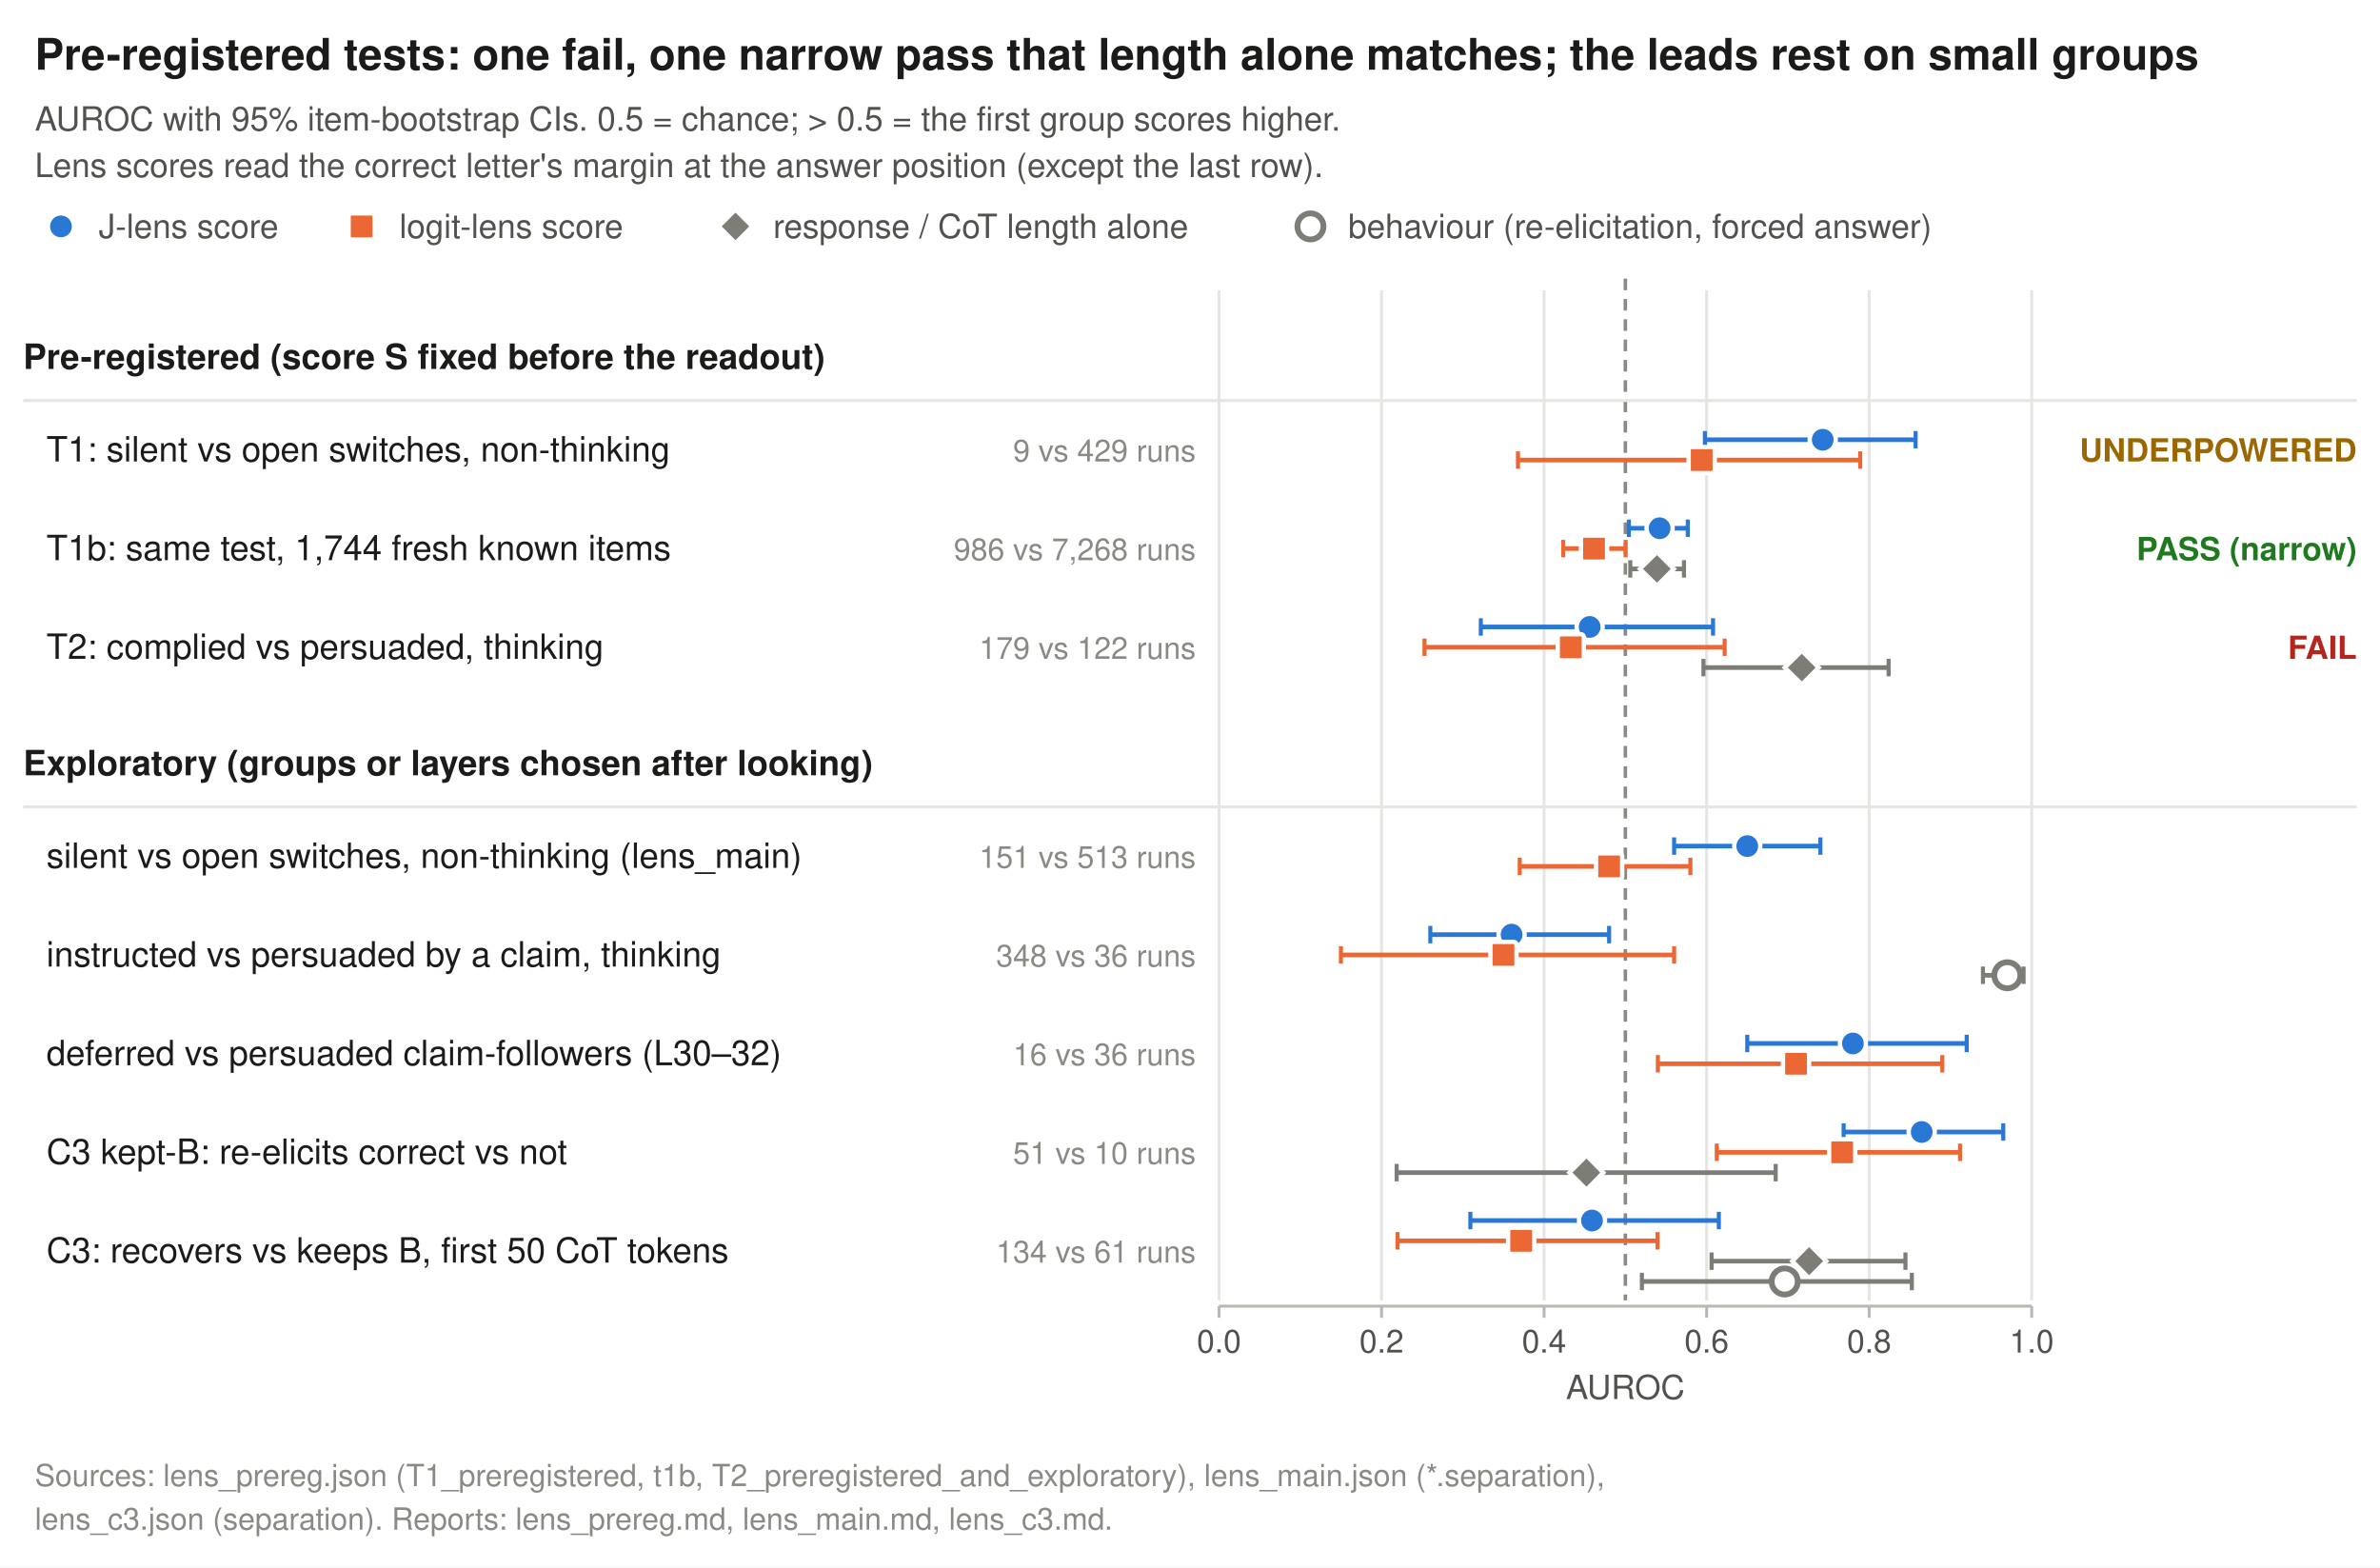
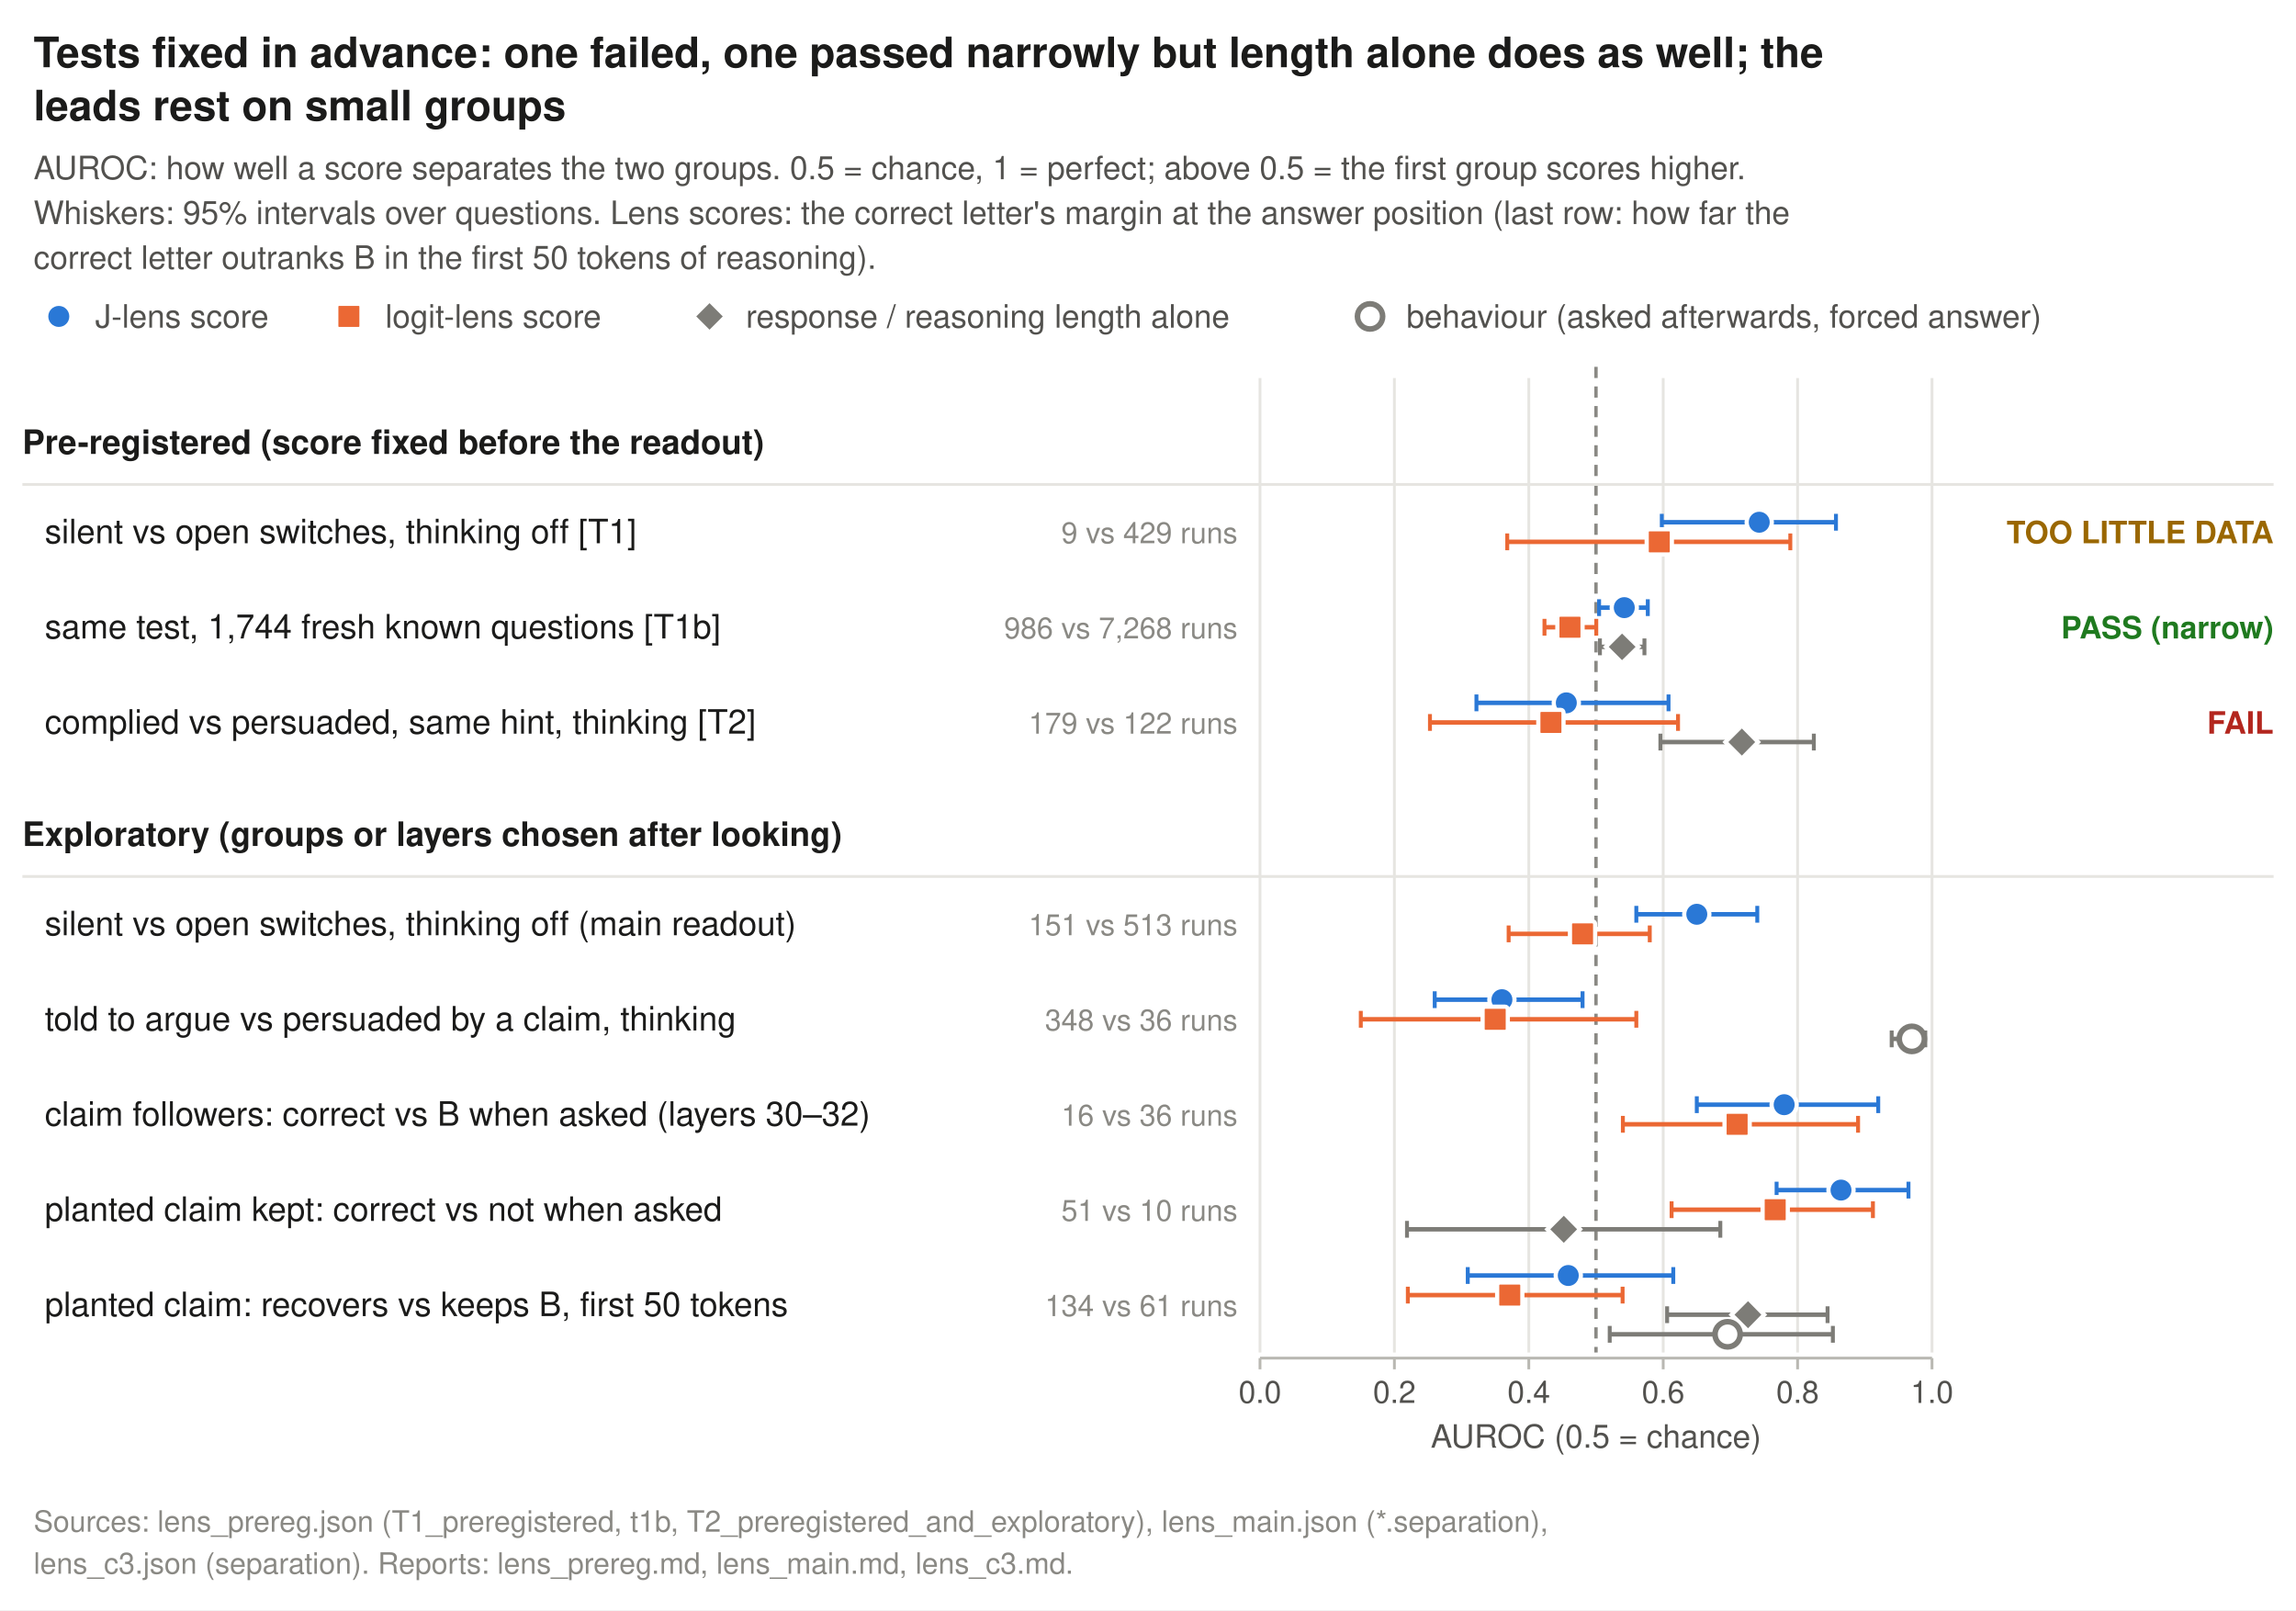
- <svg xmlns="http://www.w3.org/2000/svg" width="820" height="540" viewBox="0 0 820 540" font-family="system-ui, -apple-system, 'Segoe UI', Helvetica, Arial, sans-serif">
+ <svg xmlns="http://www.w3.org/2000/svg" width="820" height="575" viewBox="0 0 820 575" font-family="system-ui, -apple-system, 'Segoe UI', Helvetica, Arial, sans-serif">
  <rect width="100%" height="100%" fill="#ffffff" />
-   <text x="12.0" y="24.0" font-size="15" fill="#1b1b1a" text-anchor="start" font-weight="bold">Pre-registered tests: one fail, one narrow pass that length alone matches; the leads rest on small groups</text>
-   <text x="12.0" y="45.0" font-size="11.5" fill="#52514e" text-anchor="start" font-weight="normal">AUROC with 95% item-bootstrap CIs. 0.5 = chance; &gt; 0.5 = the first group scores higher.</text>
-   <text x="12.0" y="61.0" font-size="11.5" fill="#52514e" text-anchor="start" font-weight="normal">Lens scores read the correct letter's margin at the answer position (except the last row).</text>
-   <circle cx="21.0" cy="78.0" r="4.5" fill="#2a78d6" stroke="#ffffff" stroke-width="1.5" />
-   <text x="34.0" y="82.0" font-size="11.5" fill="#52514e" text-anchor="start" font-weight="normal">J-lens score</text>
-   <rect x="120.1" y="73.5" width="9.0" height="9.0" rx="1" fill="#eb6834" stroke="#ffffff" stroke-width="1.5" />
-   <text x="137.6" y="82.0" font-size="11.5" fill="#52514e" text-anchor="start" font-weight="normal">logit-lens score</text>
-   <path d="M253.4,72.2 L259.2,78.0 L253.4,83.8 L247.6,78.0 Z" fill="#7d7c77" stroke="#ffffff" stroke-width="1.5" />
-   <text x="266.4" y="82.0" font-size="11.5" fill="#52514e" text-anchor="start" font-weight="normal">response / CoT length alone</text>
-   <circle cx="451.5" cy="78.0" r="4.5" fill="#ffffff" stroke="#7d7c77" stroke-width="2" />
-   <text x="464.5" y="82.0" font-size="11.5" fill="#52514e" text-anchor="start" font-weight="normal">behaviour (re-elicitation, forced answer)</text>
-   <line x1="420.0" y1="100.0" x2="420.0" y2="448.0" stroke="#e6e5e1" stroke-width="1" />
-   <line x1="476.0" y1="100.0" x2="476.0" y2="448.0" stroke="#e6e5e1" stroke-width="1" />
-   <line x1="532.0" y1="100.0" x2="532.0" y2="448.0" stroke="#e6e5e1" stroke-width="1" />
-   <line x1="588.0" y1="100.0" x2="588.0" y2="448.0" stroke="#e6e5e1" stroke-width="1" />
-   <line x1="644.0" y1="100.0" x2="644.0" y2="448.0" stroke="#e6e5e1" stroke-width="1" />
-   <line x1="700.0" y1="100.0" x2="700.0" y2="448.0" stroke="#e6e5e1" stroke-width="1" />
-   <line x1="560.0" y1="96.0" x2="560.0" y2="448.0" stroke="#8a8984" stroke-width="1.2" stroke-dasharray="4,3" />
-   <rect x="4" y="109.0" width="366" height="28.0" fill="#ffffff" />
-   <text x="8.0" y="127.1" font-size="12" fill="#1b1b1a" text-anchor="start" font-weight="bold">Pre-registered (score S fixed before the readout)</text>
-   <line x1="8" y1="138.0" x2="812" y2="138.0" stroke="#e6e5e1" />
-   <text x="16.0" y="159.0" font-size="12" fill="#1b1b1a" text-anchor="start" font-weight="normal">T1: silent vs open switches, non-thinking</text>
-   <text x="412.0" y="159.0" font-size="10.5" fill="#8a8984" text-anchor="end" font-weight="normal">9 vs 429 runs</text>
-   <line x1="587.4" y1="151.5" x2="660.0" y2="151.5" stroke="#2a78d6" stroke-width="1.6" />
-   <line x1="587.4" y1="148.5" x2="587.4" y2="154.5" stroke="#2a78d6" stroke-width="1.4" />
-   <line x1="660.0" y1="148.5" x2="660.0" y2="154.5" stroke="#2a78d6" stroke-width="1.4" />
-   <circle cx="628.0" cy="151.5" r="4.5" fill="#2a78d6" stroke="#ffffff" stroke-width="1.5" />
-   <line x1="523.0" y1="158.5" x2="640.9" y2="158.5" stroke="#eb6834" stroke-width="1.6" />
-   <line x1="523.0" y1="155.5" x2="523.0" y2="161.5" stroke="#eb6834" stroke-width="1.4" />
-   <line x1="640.9" y1="155.5" x2="640.9" y2="161.5" stroke="#eb6834" stroke-width="1.4" />
-   <rect x="581.8" y="154.0" width="9.0" height="9.0" rx="1" fill="#eb6834" stroke="#ffffff" stroke-width="1.5" />
-   <text x="812.0" y="159.0" font-size="11" fill="#9a6700" text-anchor="end" font-weight="bold">UNDERPOWERED</text>
-   <text x="16.0" y="193.0" font-size="12" fill="#1b1b1a" text-anchor="start" font-weight="normal">T1b: same test, 1,744 fresh known items</text>
-   <text x="412.0" y="193.0" font-size="10.5" fill="#8a8984" text-anchor="end" font-weight="normal">986 vs 7,268 runs</text>
-   <line x1="561.2" y1="182.0" x2="581.5" y2="182.0" stroke="#2a78d6" stroke-width="1.6" />
-   <line x1="561.2" y1="179.0" x2="561.2" y2="185.0" stroke="#2a78d6" stroke-width="1.4" />
-   <line x1="581.5" y1="179.0" x2="581.5" y2="185.0" stroke="#2a78d6" stroke-width="1.4" />
-   <circle cx="571.8" cy="182.0" r="4.5" fill="#2a78d6" stroke="#ffffff" stroke-width="1.5" />
-   <line x1="538.6" y1="189.0" x2="560.1" y2="189.0" stroke="#eb6834" stroke-width="1.6" />
-   <line x1="538.6" y1="186.0" x2="538.6" y2="192.0" stroke="#eb6834" stroke-width="1.4" />
-   <line x1="560.1" y1="186.0" x2="560.1" y2="192.0" stroke="#eb6834" stroke-width="1.4" />
-   <rect x="544.7" y="184.5" width="9.0" height="9.0" rx="1" fill="#eb6834" stroke="#ffffff" stroke-width="1.5" />
-   <line x1="561.7" y1="196.0" x2="580.2" y2="196.0" stroke="#7d7c77" stroke-width="1.6" />
-   <line x1="561.7" y1="193.0" x2="561.7" y2="199.0" stroke="#7d7c77" stroke-width="1.4" />
-   <line x1="580.2" y1="193.0" x2="580.2" y2="199.0" stroke="#7d7c77" stroke-width="1.4" />
-   <path d="M570.9,190.2 L576.7,196.0 L570.9,201.8 L565.0,196.0 Z" fill="#7d7c77" stroke="#ffffff" stroke-width="1.5" />
-   <text x="812.0" y="193.0" font-size="11" fill="#1f7a1f" text-anchor="end" font-weight="bold">PASS (narrow)</text>
-   <text x="16.0" y="227.0" font-size="12" fill="#1b1b1a" text-anchor="start" font-weight="normal">T2: complied vs persuaded, thinking</text>
-   <text x="412.0" y="227.0" font-size="10.5" fill="#8a8984" text-anchor="end" font-weight="normal">179 vs 122 runs</text>
-   <line x1="510.2" y1="216.0" x2="590.2" y2="216.0" stroke="#2a78d6" stroke-width="1.6" />
-   <line x1="510.2" y1="213.0" x2="510.2" y2="219.0" stroke="#2a78d6" stroke-width="1.4" />
-   <line x1="590.2" y1="213.0" x2="590.2" y2="219.0" stroke="#2a78d6" stroke-width="1.4" />
-   <circle cx="547.7" cy="216.0" r="4.5" fill="#2a78d6" stroke="#ffffff" stroke-width="1.5" />
-   <line x1="490.8" y1="223.0" x2="594.2" y2="223.0" stroke="#eb6834" stroke-width="1.6" />
-   <line x1="490.8" y1="220.0" x2="490.8" y2="226.0" stroke="#eb6834" stroke-width="1.4" />
-   <line x1="594.2" y1="220.0" x2="594.2" y2="226.0" stroke="#eb6834" stroke-width="1.4" />
-   <rect x="536.7" y="218.5" width="9.0" height="9.0" rx="1" fill="#eb6834" stroke="#ffffff" stroke-width="1.5" />
-   <line x1="586.9" y1="230.0" x2="650.7" y2="230.0" stroke="#7d7c77" stroke-width="1.6" />
-   <line x1="586.9" y1="227.0" x2="586.9" y2="233.0" stroke="#7d7c77" stroke-width="1.4" />
-   <line x1="650.7" y1="227.0" x2="650.7" y2="233.0" stroke="#7d7c77" stroke-width="1.4" />
-   <path d="M620.8,224.2 L626.6,230.0 L620.8,235.8 L614.9,230.0 Z" fill="#7d7c77" stroke="#ffffff" stroke-width="1.5" />
-   <text x="812.0" y="227.0" font-size="11" fill="#b3261e" text-anchor="end" font-weight="bold">FAIL</text>
-   <rect x="4" y="249.0" width="380" height="28.0" fill="#ffffff" />
-   <text x="8.0" y="267.1" font-size="12" fill="#1b1b1a" text-anchor="start" font-weight="bold">Exploratory (groups or layers chosen after looking)</text>
-   <line x1="8" y1="278.0" x2="812" y2="278.0" stroke="#e6e5e1" />
-   <text x="16.0" y="299.0" font-size="12" fill="#1b1b1a" text-anchor="start" font-weight="normal">silent vs open switches, non-thinking (lens_main)</text>
-   <text x="412.0" y="299.0" font-size="10.5" fill="#8a8984" text-anchor="end" font-weight="normal">151 vs 513 runs</text>
-   <line x1="576.8" y1="291.5" x2="627.2" y2="291.5" stroke="#2a78d6" stroke-width="1.6" />
-   <line x1="576.8" y1="288.5" x2="576.8" y2="294.5" stroke="#2a78d6" stroke-width="1.4" />
-   <line x1="627.2" y1="288.5" x2="627.2" y2="294.5" stroke="#2a78d6" stroke-width="1.4" />
-   <circle cx="602.0" cy="291.5" r="4.5" fill="#2a78d6" stroke="#ffffff" stroke-width="1.5" />
-   <line x1="523.6" y1="298.5" x2="582.4" y2="298.5" stroke="#eb6834" stroke-width="1.6" />
-   <line x1="523.6" y1="295.5" x2="523.6" y2="301.5" stroke="#eb6834" stroke-width="1.4" />
-   <line x1="582.4" y1="295.5" x2="582.4" y2="301.5" stroke="#eb6834" stroke-width="1.4" />
-   <rect x="549.9" y="294.0" width="9.0" height="9.0" rx="1" fill="#eb6834" stroke="#ffffff" stroke-width="1.5" />
-   <text x="16.0" y="333.0" font-size="12" fill="#1b1b1a" text-anchor="start" font-weight="normal">instructed vs persuaded by a claim, thinking</text>
-   <text x="412.0" y="333.0" font-size="10.5" fill="#8a8984" text-anchor="end" font-weight="normal">348 vs 36 runs</text>
-   <line x1="492.8" y1="322.0" x2="554.4" y2="322.0" stroke="#2a78d6" stroke-width="1.6" />
-   <line x1="492.8" y1="319.0" x2="492.8" y2="325.0" stroke="#2a78d6" stroke-width="1.4" />
-   <line x1="554.4" y1="319.0" x2="554.4" y2="325.0" stroke="#2a78d6" stroke-width="1.4" />
-   <circle cx="520.8" cy="322.0" r="4.5" fill="#2a78d6" stroke="#ffffff" stroke-width="1.5" />
-   <line x1="462.0" y1="329.0" x2="576.8" y2="329.0" stroke="#eb6834" stroke-width="1.6" />
-   <line x1="462.0" y1="326.0" x2="462.0" y2="332.0" stroke="#eb6834" stroke-width="1.4" />
-   <line x1="576.8" y1="326.0" x2="576.8" y2="332.0" stroke="#eb6834" stroke-width="1.4" />
-   <rect x="513.5" y="324.5" width="9.0" height="9.0" rx="1" fill="#eb6834" stroke="#ffffff" stroke-width="1.5" />
-   <line x1="683.2" y1="336.0" x2="697.2" y2="336.0" stroke="#7d7c77" stroke-width="1.6" />
-   <line x1="683.2" y1="333.0" x2="683.2" y2="339.0" stroke="#7d7c77" stroke-width="1.4" />
-   <line x1="697.2" y1="333.0" x2="697.2" y2="339.0" stroke="#7d7c77" stroke-width="1.4" />
-   <circle cx="691.6" cy="336.0" r="4.5" fill="#ffffff" stroke="#7d7c77" stroke-width="2" />
-   <text x="16.0" y="367.0" font-size="12" fill="#1b1b1a" text-anchor="start" font-weight="normal">deferred vs persuaded claim-followers (L30–32)</text>
-   <text x="412.0" y="367.0" font-size="10.5" fill="#8a8984" text-anchor="end" font-weight="normal">16 vs 36 runs</text>
-   <line x1="602.0" y1="359.5" x2="677.6" y2="359.5" stroke="#2a78d6" stroke-width="1.6" />
-   <line x1="602.0" y1="356.5" x2="602.0" y2="362.5" stroke="#2a78d6" stroke-width="1.4" />
-   <line x1="677.6" y1="356.5" x2="677.6" y2="362.5" stroke="#2a78d6" stroke-width="1.4" />
-   <circle cx="638.4" cy="359.5" r="4.5" fill="#2a78d6" stroke="#ffffff" stroke-width="1.5" />
-   <line x1="571.2" y1="366.5" x2="669.2" y2="366.5" stroke="#eb6834" stroke-width="1.6" />
-   <line x1="571.2" y1="363.5" x2="571.2" y2="369.5" stroke="#eb6834" stroke-width="1.4" />
-   <line x1="669.2" y1="363.5" x2="669.2" y2="369.5" stroke="#eb6834" stroke-width="1.4" />
-   <rect x="614.3" y="362.0" width="9.0" height="9.0" rx="1" fill="#eb6834" stroke="#ffffff" stroke-width="1.5" />
-   <text x="16.0" y="401.0" font-size="12" fill="#1b1b1a" text-anchor="start" font-weight="normal">C3 kept-B: re-elicits correct vs not</text>
-   <text x="412.0" y="401.0" font-size="10.5" fill="#8a8984" text-anchor="end" font-weight="normal">51 vs 10 runs</text>
-   <line x1="635.2" y1="390.0" x2="690.2" y2="390.0" stroke="#2a78d6" stroke-width="1.6" />
-   <line x1="635.2" y1="387.0" x2="635.2" y2="393.0" stroke="#2a78d6" stroke-width="1.4" />
-   <line x1="690.2" y1="387.0" x2="690.2" y2="393.0" stroke="#2a78d6" stroke-width="1.4" />
-   <circle cx="662.1" cy="390.0" r="4.5" fill="#2a78d6" stroke="#ffffff" stroke-width="1.5" />
-   <line x1="591.5" y1="397.0" x2="675.3" y2="397.0" stroke="#eb6834" stroke-width="1.6" />
-   <line x1="591.5" y1="394.0" x2="591.5" y2="400.0" stroke="#eb6834" stroke-width="1.4" />
-   <line x1="675.3" y1="394.0" x2="675.3" y2="400.0" stroke="#eb6834" stroke-width="1.4" />
-   <rect x="630.2" y="392.5" width="9.0" height="9.0" rx="1" fill="#eb6834" stroke="#ffffff" stroke-width="1.5" />
-   <line x1="481.2" y1="404.0" x2="611.8" y2="404.0" stroke="#7d7c77" stroke-width="1.6" />
-   <line x1="481.2" y1="401.0" x2="481.2" y2="407.0" stroke="#7d7c77" stroke-width="1.4" />
-   <line x1="611.8" y1="401.0" x2="611.8" y2="407.0" stroke="#7d7c77" stroke-width="1.4" />
-   <path d="M546.6,398.1 L552.4,404.0 L546.6,409.9 L540.7,404.0 Z" fill="#7d7c77" stroke="#ffffff" stroke-width="1.5" />
-   <text x="16.0" y="435.0" font-size="12" fill="#1b1b1a" text-anchor="start" font-weight="normal">C3: recovers vs keeps B, first 50 CoT tokens</text>
-   <text x="412.0" y="435.0" font-size="10.5" fill="#8a8984" text-anchor="end" font-weight="normal">134 vs 61 runs</text>
-   <line x1="506.6" y1="420.5" x2="592.2" y2="420.5" stroke="#2a78d6" stroke-width="1.6" />
-   <line x1="506.6" y1="417.5" x2="506.6" y2="423.5" stroke="#2a78d6" stroke-width="1.4" />
-   <line x1="592.2" y1="417.5" x2="592.2" y2="423.5" stroke="#2a78d6" stroke-width="1.4" />
-   <circle cx="548.5" cy="420.5" r="4.5" fill="#2a78d6" stroke="#ffffff" stroke-width="1.5" />
-   <line x1="481.5" y1="427.5" x2="571.1" y2="427.5" stroke="#eb6834" stroke-width="1.6" />
-   <line x1="481.5" y1="424.5" x2="481.5" y2="430.5" stroke="#eb6834" stroke-width="1.4" />
-   <line x1="571.1" y1="424.5" x2="571.1" y2="430.5" stroke="#eb6834" stroke-width="1.4" />
-   <rect x="519.6" y="423.0" width="9.0" height="9.0" rx="1" fill="#eb6834" stroke="#ffffff" stroke-width="1.5" />
-   <line x1="589.7" y1="434.5" x2="656.5" y2="434.5" stroke="#7d7c77" stroke-width="1.6" />
-   <line x1="589.7" y1="431.5" x2="589.7" y2="437.5" stroke="#7d7c77" stroke-width="1.4" />
-   <line x1="656.5" y1="431.5" x2="656.5" y2="437.5" stroke="#7d7c77" stroke-width="1.4" />
-   <path d="M623.3,428.6 L629.2,434.5 L623.3,440.4 L617.5,434.5 Z" fill="#7d7c77" stroke="#ffffff" stroke-width="1.5" />
-   <line x1="565.7" y1="441.5" x2="658.7" y2="441.5" stroke="#7d7c77" stroke-width="1.6" />
-   <line x1="565.7" y1="438.5" x2="565.7" y2="444.5" stroke="#7d7c77" stroke-width="1.4" />
-   <line x1="658.7" y1="438.5" x2="658.7" y2="444.5" stroke="#7d7c77" stroke-width="1.4" />
-   <circle cx="614.9" cy="441.5" r="4.5" fill="#ffffff" stroke="#7d7c77" stroke-width="2" />
-   <line x1="420" y1="450.0" x2="700" y2="450.0" stroke="#b9b8b2" />
-   <line x1="420.0" y1="450.0" x2="420.0" y2="454.0" stroke="#b9b8b2" />
-   <text x="420.0" y="466.0" font-size="11" fill="#52514e" text-anchor="middle" font-weight="normal">0.0</text>
-   <line x1="476.0" y1="450.0" x2="476.0" y2="454.0" stroke="#b9b8b2" />
-   <text x="476.0" y="466.0" font-size="11" fill="#52514e" text-anchor="middle" font-weight="normal">0.2</text>
-   <line x1="532.0" y1="450.0" x2="532.0" y2="454.0" stroke="#b9b8b2" />
-   <text x="532.0" y="466.0" font-size="11" fill="#52514e" text-anchor="middle" font-weight="normal">0.4</text>
-   <line x1="588.0" y1="450.0" x2="588.0" y2="454.0" stroke="#b9b8b2" />
-   <text x="588.0" y="466.0" font-size="11" fill="#52514e" text-anchor="middle" font-weight="normal">0.6</text>
-   <line x1="644.0" y1="450.0" x2="644.0" y2="454.0" stroke="#b9b8b2" />
-   <text x="644.0" y="466.0" font-size="11" fill="#52514e" text-anchor="middle" font-weight="normal">0.8</text>
-   <line x1="700.0" y1="450.0" x2="700.0" y2="454.0" stroke="#b9b8b2" />
-   <text x="700.0" y="466.0" font-size="11" fill="#52514e" text-anchor="middle" font-weight="normal">1.0</text>
-   <text x="560.0" y="482.0" font-size="11.5" fill="#52514e" text-anchor="middle" font-weight="normal">AUROC</text>
-   <text x="12.0" y="512.0" font-size="10.5" fill="#8a8984" text-anchor="start" font-weight="normal">Sources: lens_prereg.json (T1_preregistered, t1b, T2_preregistered_and_exploratory), lens_main.json (*.separation),</text>
-   <text x="12.0" y="527.0" font-size="10.5" fill="#8a8984" text-anchor="start" font-weight="normal">lens_c3.json (separation). Reports: lens_prereg.md, lens_main.md, lens_c3.md.</text>
+   <text x="12.0" y="24.0" font-size="15" fill="#1b1b1a" text-anchor="start" font-weight="bold">Tests fixed in advance: one failed, one passed narrowly but length alone does as well; the</text>
+   <text x="12.0" y="43.0" font-size="15" fill="#1b1b1a" text-anchor="start" font-weight="bold">leads rest on small groups</text>
+   <text x="12.0" y="64.0" font-size="11.5" fill="#52514e" text-anchor="start" font-weight="normal">AUROC: how well a score separates the two groups. 0.5 = chance, 1 = perfect; above 0.5 = the first group scores higher.</text>
+   <text x="12.0" y="80.0" font-size="11.5" fill="#52514e" text-anchor="start" font-weight="normal">Whiskers: 95% intervals over questions. Lens scores: the correct letter's margin at the answer position (last row: how far the</text>
+   <text x="12.0" y="96.0" font-size="11.5" fill="#52514e" text-anchor="start" font-weight="normal">correct letter outranks B in the first 50 tokens of reasoning).</text>
+   <circle cx="21.0" cy="113.0" r="4.5" fill="#2a78d6" stroke="#ffffff" stroke-width="1.5" />
+   <text x="34.0" y="117.0" font-size="11.5" fill="#52514e" text-anchor="start" font-weight="normal">J-lens score</text>
+   <rect x="120.1" y="108.5" width="9.0" height="9.0" rx="1" fill="#eb6834" stroke="#ffffff" stroke-width="1.5" />
+   <text x="137.6" y="117.0" font-size="11.5" fill="#52514e" text-anchor="start" font-weight="normal">logit-lens score</text>
+   <path d="M253.4,107.2 L259.2,113.0 L253.4,118.8 L247.6,113.0 Z" fill="#7d7c77" stroke="#ffffff" stroke-width="1.5" />
+   <text x="266.4" y="117.0" font-size="11.5" fill="#52514e" text-anchor="start" font-weight="normal">response / reasoning length alone</text>
+   <circle cx="489.3" cy="113.0" r="4.5" fill="#ffffff" stroke="#7d7c77" stroke-width="2" />
+   <text x="502.3" y="117.0" font-size="11.5" fill="#52514e" text-anchor="start" font-weight="normal">behaviour (asked afterwards, forced answer)</text>
+   <line x1="450.0" y1="135.0" x2="450.0" y2="483.0" stroke="#e6e5e1" stroke-width="1" />
+   <line x1="498.0" y1="135.0" x2="498.0" y2="483.0" stroke="#e6e5e1" stroke-width="1" />
+   <line x1="546.0" y1="135.0" x2="546.0" y2="483.0" stroke="#e6e5e1" stroke-width="1" />
+   <line x1="594.0" y1="135.0" x2="594.0" y2="483.0" stroke="#e6e5e1" stroke-width="1" />
+   <line x1="642.0" y1="135.0" x2="642.0" y2="483.0" stroke="#e6e5e1" stroke-width="1" />
+   <line x1="690.0" y1="135.0" x2="690.0" y2="483.0" stroke="#e6e5e1" stroke-width="1" />
+   <line x1="570.0" y1="131.0" x2="570.0" y2="483.0" stroke="#8a8984" stroke-width="1.2" stroke-dasharray="4,3" />
+   <rect x="4" y="144.0" width="351" height="28.0" fill="#ffffff" />
+   <text x="8.0" y="162.1" font-size="12" fill="#1b1b1a" text-anchor="start" font-weight="bold">Pre-registered (score fixed before the readout)</text>
+   <line x1="8" y1="173.0" x2="812" y2="173.0" stroke="#e6e5e1" />
+   <text x="16.0" y="194.0" font-size="12" fill="#1b1b1a" text-anchor="start" font-weight="normal">silent vs open switches, thinking off [T1]</text>
+   <text x="442.0" y="194.0" font-size="10.5" fill="#8a8984" text-anchor="end" font-weight="normal">9 vs 429 runs</text>
+   <line x1="593.5" y1="186.5" x2="655.7" y2="186.5" stroke="#2a78d6" stroke-width="1.6" />
+   <line x1="593.5" y1="183.5" x2="593.5" y2="189.5" stroke="#2a78d6" stroke-width="1.4" />
+   <line x1="655.7" y1="183.5" x2="655.7" y2="189.5" stroke="#2a78d6" stroke-width="1.4" />
+   <circle cx="628.3" cy="186.5" r="4.5" fill="#2a78d6" stroke="#ffffff" stroke-width="1.5" />
+   <line x1="538.3" y1="193.5" x2="639.4" y2="193.5" stroke="#eb6834" stroke-width="1.6" />
+   <line x1="538.3" y1="190.5" x2="538.3" y2="196.5" stroke="#eb6834" stroke-width="1.4" />
+   <line x1="639.4" y1="190.5" x2="639.4" y2="196.5" stroke="#eb6834" stroke-width="1.4" />
+   <rect x="588.1" y="189.0" width="9.0" height="9.0" rx="1" fill="#eb6834" stroke="#ffffff" stroke-width="1.5" />
+   <text x="812.0" y="194.0" font-size="11" fill="#9a6700" text-anchor="end" font-weight="bold">TOO LITTLE DATA</text>
+   <text x="16.0" y="228.0" font-size="12" fill="#1b1b1a" text-anchor="start" font-weight="normal">same test, 1,744 fresh known questions [T1b]</text>
+   <text x="442.0" y="228.0" font-size="10.5" fill="#8a8984" text-anchor="end" font-weight="normal">986 vs 7,268 runs</text>
+   <line x1="571.1" y1="217.0" x2="588.5" y2="217.0" stroke="#2a78d6" stroke-width="1.6" />
+   <line x1="571.1" y1="214.0" x2="571.1" y2="220.0" stroke="#2a78d6" stroke-width="1.4" />
+   <line x1="588.5" y1="214.0" x2="588.5" y2="220.0" stroke="#2a78d6" stroke-width="1.4" />
+   <circle cx="580.1" cy="217.0" r="4.5" fill="#2a78d6" stroke="#ffffff" stroke-width="1.5" />
+   <line x1="551.6" y1="224.0" x2="570.1" y2="224.0" stroke="#eb6834" stroke-width="1.6" />
+   <line x1="551.6" y1="221.0" x2="551.6" y2="227.0" stroke="#eb6834" stroke-width="1.4" />
+   <line x1="570.1" y1="221.0" x2="570.1" y2="227.0" stroke="#eb6834" stroke-width="1.4" />
+   <rect x="556.2" y="219.5" width="9.0" height="9.0" rx="1" fill="#eb6834" stroke="#ffffff" stroke-width="1.5" />
+   <line x1="571.4" y1="231.0" x2="587.3" y2="231.0" stroke="#7d7c77" stroke-width="1.6" />
+   <line x1="571.4" y1="228.0" x2="571.4" y2="234.0" stroke="#7d7c77" stroke-width="1.4" />
+   <line x1="587.3" y1="228.0" x2="587.3" y2="234.0" stroke="#7d7c77" stroke-width="1.4" />
+   <path d="M579.3,225.2 L585.2,231.0 L579.3,236.8 L573.5,231.0 Z" fill="#7d7c77" stroke="#ffffff" stroke-width="1.5" />
+   <text x="812.0" y="228.0" font-size="11" fill="#1f7a1f" text-anchor="end" font-weight="bold">PASS (narrow)</text>
+   <text x="16.0" y="262.0" font-size="12" fill="#1b1b1a" text-anchor="start" font-weight="normal">complied vs persuaded, same hint, thinking [T2]</text>
+   <text x="442.0" y="262.0" font-size="10.5" fill="#8a8984" text-anchor="end" font-weight="normal">179 vs 122 runs</text>
+   <line x1="527.3" y1="251.0" x2="595.9" y2="251.0" stroke="#2a78d6" stroke-width="1.6" />
+   <line x1="527.3" y1="248.0" x2="527.3" y2="254.0" stroke="#2a78d6" stroke-width="1.4" />
+   <line x1="595.9" y1="248.0" x2="595.9" y2="254.0" stroke="#2a78d6" stroke-width="1.4" />
+   <circle cx="559.4" cy="251.0" r="4.5" fill="#2a78d6" stroke="#ffffff" stroke-width="1.5" />
+   <line x1="510.7" y1="258.0" x2="599.3" y2="258.0" stroke="#eb6834" stroke-width="1.6" />
+   <line x1="510.7" y1="255.0" x2="510.7" y2="261.0" stroke="#eb6834" stroke-width="1.4" />
+   <line x1="599.3" y1="255.0" x2="599.3" y2="261.0" stroke="#eb6834" stroke-width="1.4" />
+   <rect x="549.4" y="253.5" width="9.0" height="9.0" rx="1" fill="#eb6834" stroke="#ffffff" stroke-width="1.5" />
+   <line x1="593.0" y1="265.0" x2="647.8" y2="265.0" stroke="#7d7c77" stroke-width="1.6" />
+   <line x1="593.0" y1="262.0" x2="593.0" y2="268.0" stroke="#7d7c77" stroke-width="1.4" />
+   <line x1="647.8" y1="262.0" x2="647.8" y2="268.0" stroke="#7d7c77" stroke-width="1.4" />
+   <path d="M622.1,259.1 L627.9,265.0 L622.1,270.9 L616.2,265.0 Z" fill="#7d7c77" stroke="#ffffff" stroke-width="1.5" />
+   <text x="812.0" y="262.0" font-size="11" fill="#b3261e" text-anchor="end" font-weight="bold">FAIL</text>
+   <rect x="4" y="284.0" width="380" height="28.0" fill="#ffffff" />
+   <text x="8.0" y="302.1" font-size="12" fill="#1b1b1a" text-anchor="start" font-weight="bold">Exploratory (groups or layers chosen after looking)</text>
+   <line x1="8" y1="313.0" x2="812" y2="313.0" stroke="#e6e5e1" />
+   <text x="16.0" y="334.0" font-size="12" fill="#1b1b1a" text-anchor="start" font-weight="normal">silent vs open switches, thinking off (main readout)</text>
+   <text x="442.0" y="334.0" font-size="10.5" fill="#8a8984" text-anchor="end" font-weight="normal">151 vs 513 runs</text>
+   <line x1="584.4" y1="326.5" x2="627.6" y2="326.5" stroke="#2a78d6" stroke-width="1.6" />
+   <line x1="584.4" y1="323.5" x2="584.4" y2="329.5" stroke="#2a78d6" stroke-width="1.4" />
+   <line x1="627.6" y1="323.5" x2="627.6" y2="329.5" stroke="#2a78d6" stroke-width="1.4" />
+   <circle cx="606.0" cy="326.5" r="4.5" fill="#2a78d6" stroke="#ffffff" stroke-width="1.5" />
+   <line x1="538.8" y1="333.5" x2="589.2" y2="333.5" stroke="#eb6834" stroke-width="1.6" />
+   <line x1="538.8" y1="330.5" x2="538.8" y2="336.5" stroke="#eb6834" stroke-width="1.4" />
+   <line x1="589.2" y1="330.5" x2="589.2" y2="336.5" stroke="#eb6834" stroke-width="1.4" />
+   <rect x="560.7" y="329.0" width="9.0" height="9.0" rx="1" fill="#eb6834" stroke="#ffffff" stroke-width="1.5" />
+   <text x="16.0" y="368.0" font-size="12" fill="#1b1b1a" text-anchor="start" font-weight="normal">told to argue vs persuaded by a claim, thinking</text>
+   <text x="442.0" y="368.0" font-size="10.5" fill="#8a8984" text-anchor="end" font-weight="normal">348 vs 36 runs</text>
+   <line x1="512.4" y1="357.0" x2="565.2" y2="357.0" stroke="#2a78d6" stroke-width="1.6" />
+   <line x1="512.4" y1="354.0" x2="512.4" y2="360.0" stroke="#2a78d6" stroke-width="1.4" />
+   <line x1="565.2" y1="354.0" x2="565.2" y2="360.0" stroke="#2a78d6" stroke-width="1.4" />
+   <circle cx="536.4" cy="357.0" r="4.5" fill="#2a78d6" stroke="#ffffff" stroke-width="1.5" />
+   <line x1="486.0" y1="364.0" x2="584.4" y2="364.0" stroke="#eb6834" stroke-width="1.6" />
+   <line x1="486.0" y1="361.0" x2="486.0" y2="367.0" stroke="#eb6834" stroke-width="1.4" />
+   <line x1="584.4" y1="361.0" x2="584.4" y2="367.0" stroke="#eb6834" stroke-width="1.4" />
+   <rect x="529.5" y="359.5" width="9.0" height="9.0" rx="1" fill="#eb6834" stroke="#ffffff" stroke-width="1.5" />
+   <line x1="675.6" y1="371.0" x2="687.6" y2="371.0" stroke="#7d7c77" stroke-width="1.6" />
+   <line x1="675.6" y1="368.0" x2="675.6" y2="374.0" stroke="#7d7c77" stroke-width="1.4" />
+   <line x1="687.6" y1="368.0" x2="687.6" y2="374.0" stroke="#7d7c77" stroke-width="1.4" />
+   <circle cx="682.8" cy="371.0" r="4.5" fill="#ffffff" stroke="#7d7c77" stroke-width="2" />
+   <text x="16.0" y="402.0" font-size="12" fill="#1b1b1a" text-anchor="start" font-weight="normal">claim followers: correct vs B when asked (layers 30–32)</text>
+   <text x="442.0" y="402.0" font-size="10.5" fill="#8a8984" text-anchor="end" font-weight="normal">16 vs 36 runs</text>
+   <line x1="606.0" y1="394.5" x2="670.8" y2="394.5" stroke="#2a78d6" stroke-width="1.6" />
+   <line x1="606.0" y1="391.5" x2="606.0" y2="397.5" stroke="#2a78d6" stroke-width="1.4" />
+   <line x1="670.8" y1="391.5" x2="670.8" y2="397.5" stroke="#2a78d6" stroke-width="1.4" />
+   <circle cx="637.2" cy="394.5" r="4.5" fill="#2a78d6" stroke="#ffffff" stroke-width="1.5" />
+   <line x1="579.6" y1="401.5" x2="663.6" y2="401.5" stroke="#eb6834" stroke-width="1.6" />
+   <line x1="579.6" y1="398.5" x2="579.6" y2="404.5" stroke="#eb6834" stroke-width="1.4" />
+   <line x1="663.6" y1="398.5" x2="663.6" y2="404.5" stroke="#eb6834" stroke-width="1.4" />
+   <rect x="615.9" y="397.0" width="9.0" height="9.0" rx="1" fill="#eb6834" stroke="#ffffff" stroke-width="1.5" />
+   <text x="16.0" y="436.0" font-size="12" fill="#1b1b1a" text-anchor="start" font-weight="normal">planted claim kept: correct vs not when asked</text>
+   <text x="442.0" y="436.0" font-size="10.5" fill="#8a8984" text-anchor="end" font-weight="normal">51 vs 10 runs</text>
+   <line x1="634.5" y1="425.0" x2="681.6" y2="425.0" stroke="#2a78d6" stroke-width="1.6" />
+   <line x1="634.5" y1="422.0" x2="634.5" y2="428.0" stroke="#2a78d6" stroke-width="1.4" />
+   <line x1="681.6" y1="422.0" x2="681.6" y2="428.0" stroke="#2a78d6" stroke-width="1.4" />
+   <circle cx="657.5" cy="425.0" r="4.5" fill="#2a78d6" stroke="#ffffff" stroke-width="1.5" />
+   <line x1="597.0" y1="432.0" x2="668.9" y2="432.0" stroke="#eb6834" stroke-width="1.6" />
+   <line x1="597.0" y1="429.0" x2="597.0" y2="435.0" stroke="#eb6834" stroke-width="1.4" />
+   <line x1="668.9" y1="429.0" x2="668.9" y2="435.0" stroke="#eb6834" stroke-width="1.4" />
+   <rect x="629.5" y="427.5" width="9.0" height="9.0" rx="1" fill="#eb6834" stroke="#ffffff" stroke-width="1.5" />
+   <line x1="502.5" y1="439.0" x2="614.4" y2="439.0" stroke="#7d7c77" stroke-width="1.6" />
+   <line x1="502.5" y1="436.0" x2="502.5" y2="442.0" stroke="#7d7c77" stroke-width="1.4" />
+   <line x1="614.4" y1="436.0" x2="614.4" y2="442.0" stroke="#7d7c77" stroke-width="1.4" />
+   <path d="M558.5,433.1 L564.3,439.0 L558.5,444.9 L552.6,439.0 Z" fill="#7d7c77" stroke="#ffffff" stroke-width="1.5" />
+   <text x="16.0" y="470.0" font-size="12" fill="#1b1b1a" text-anchor="start" font-weight="normal">planted claim: recovers vs keeps B, first 50 tokens</text>
+   <text x="442.0" y="470.0" font-size="10.5" fill="#8a8984" text-anchor="end" font-weight="normal">134 vs 61 runs</text>
+   <line x1="524.2" y1="455.5" x2="597.6" y2="455.5" stroke="#2a78d6" stroke-width="1.6" />
+   <line x1="524.2" y1="452.5" x2="524.2" y2="458.5" stroke="#2a78d6" stroke-width="1.4" />
+   <line x1="597.6" y1="452.5" x2="597.6" y2="458.5" stroke="#2a78d6" stroke-width="1.4" />
+   <circle cx="560.1" cy="455.5" r="4.5" fill="#2a78d6" stroke="#ffffff" stroke-width="1.5" />
+   <line x1="502.8" y1="462.5" x2="579.5" y2="462.5" stroke="#eb6834" stroke-width="1.6" />
+   <line x1="502.8" y1="459.5" x2="502.8" y2="465.5" stroke="#eb6834" stroke-width="1.4" />
+   <line x1="579.5" y1="459.5" x2="579.5" y2="465.5" stroke="#eb6834" stroke-width="1.4" />
+   <rect x="534.7" y="458.0" width="9.0" height="9.0" rx="1" fill="#eb6834" stroke="#ffffff" stroke-width="1.5" />
+   <line x1="595.4" y1="469.5" x2="652.7" y2="469.5" stroke="#7d7c77" stroke-width="1.6" />
+   <line x1="595.4" y1="466.5" x2="595.4" y2="472.5" stroke="#7d7c77" stroke-width="1.4" />
+   <line x1="652.7" y1="466.5" x2="652.7" y2="472.5" stroke="#7d7c77" stroke-width="1.4" />
+   <path d="M624.3,463.6 L630.1,469.5 L624.3,475.4 L618.4,469.5 Z" fill="#7d7c77" stroke="#ffffff" stroke-width="1.5" />
+   <line x1="574.9" y1="476.5" x2="654.6" y2="476.5" stroke="#7d7c77" stroke-width="1.6" />
+   <line x1="574.9" y1="473.5" x2="574.9" y2="479.5" stroke="#7d7c77" stroke-width="1.4" />
+   <line x1="654.6" y1="473.5" x2="654.6" y2="479.5" stroke="#7d7c77" stroke-width="1.4" />
+   <circle cx="617.0" cy="476.5" r="4.5" fill="#ffffff" stroke="#7d7c77" stroke-width="2" />
+   <line x1="450" y1="485.0" x2="690" y2="485.0" stroke="#b9b8b2" />
+   <line x1="450.0" y1="485.0" x2="450.0" y2="489.0" stroke="#b9b8b2" />
+   <text x="450.0" y="501.0" font-size="11" fill="#52514e" text-anchor="middle" font-weight="normal">0.0</text>
+   <line x1="498.0" y1="485.0" x2="498.0" y2="489.0" stroke="#b9b8b2" />
+   <text x="498.0" y="501.0" font-size="11" fill="#52514e" text-anchor="middle" font-weight="normal">0.2</text>
+   <line x1="546.0" y1="485.0" x2="546.0" y2="489.0" stroke="#b9b8b2" />
+   <text x="546.0" y="501.0" font-size="11" fill="#52514e" text-anchor="middle" font-weight="normal">0.4</text>
+   <line x1="594.0" y1="485.0" x2="594.0" y2="489.0" stroke="#b9b8b2" />
+   <text x="594.0" y="501.0" font-size="11" fill="#52514e" text-anchor="middle" font-weight="normal">0.6</text>
+   <line x1="642.0" y1="485.0" x2="642.0" y2="489.0" stroke="#b9b8b2" />
+   <text x="642.0" y="501.0" font-size="11" fill="#52514e" text-anchor="middle" font-weight="normal">0.8</text>
+   <line x1="690.0" y1="485.0" x2="690.0" y2="489.0" stroke="#b9b8b2" />
+   <text x="690.0" y="501.0" font-size="11" fill="#52514e" text-anchor="middle" font-weight="normal">1.0</text>
+   <text x="570.0" y="517.0" font-size="11.5" fill="#52514e" text-anchor="middle" font-weight="normal">AUROC (0.5 = chance)</text>
+   <text x="12.0" y="547.0" font-size="10.5" fill="#8a8984" text-anchor="start" font-weight="normal">Sources: lens_prereg.json (T1_preregistered, t1b, T2_preregistered_and_exploratory), lens_main.json (*.separation),</text>
+   <text x="12.0" y="562.0" font-size="10.5" fill="#8a8984" text-anchor="start" font-weight="normal">lens_c3.json (separation). Reports: lens_prereg.md, lens_main.md, lens_c3.md.</text>
</svg>
